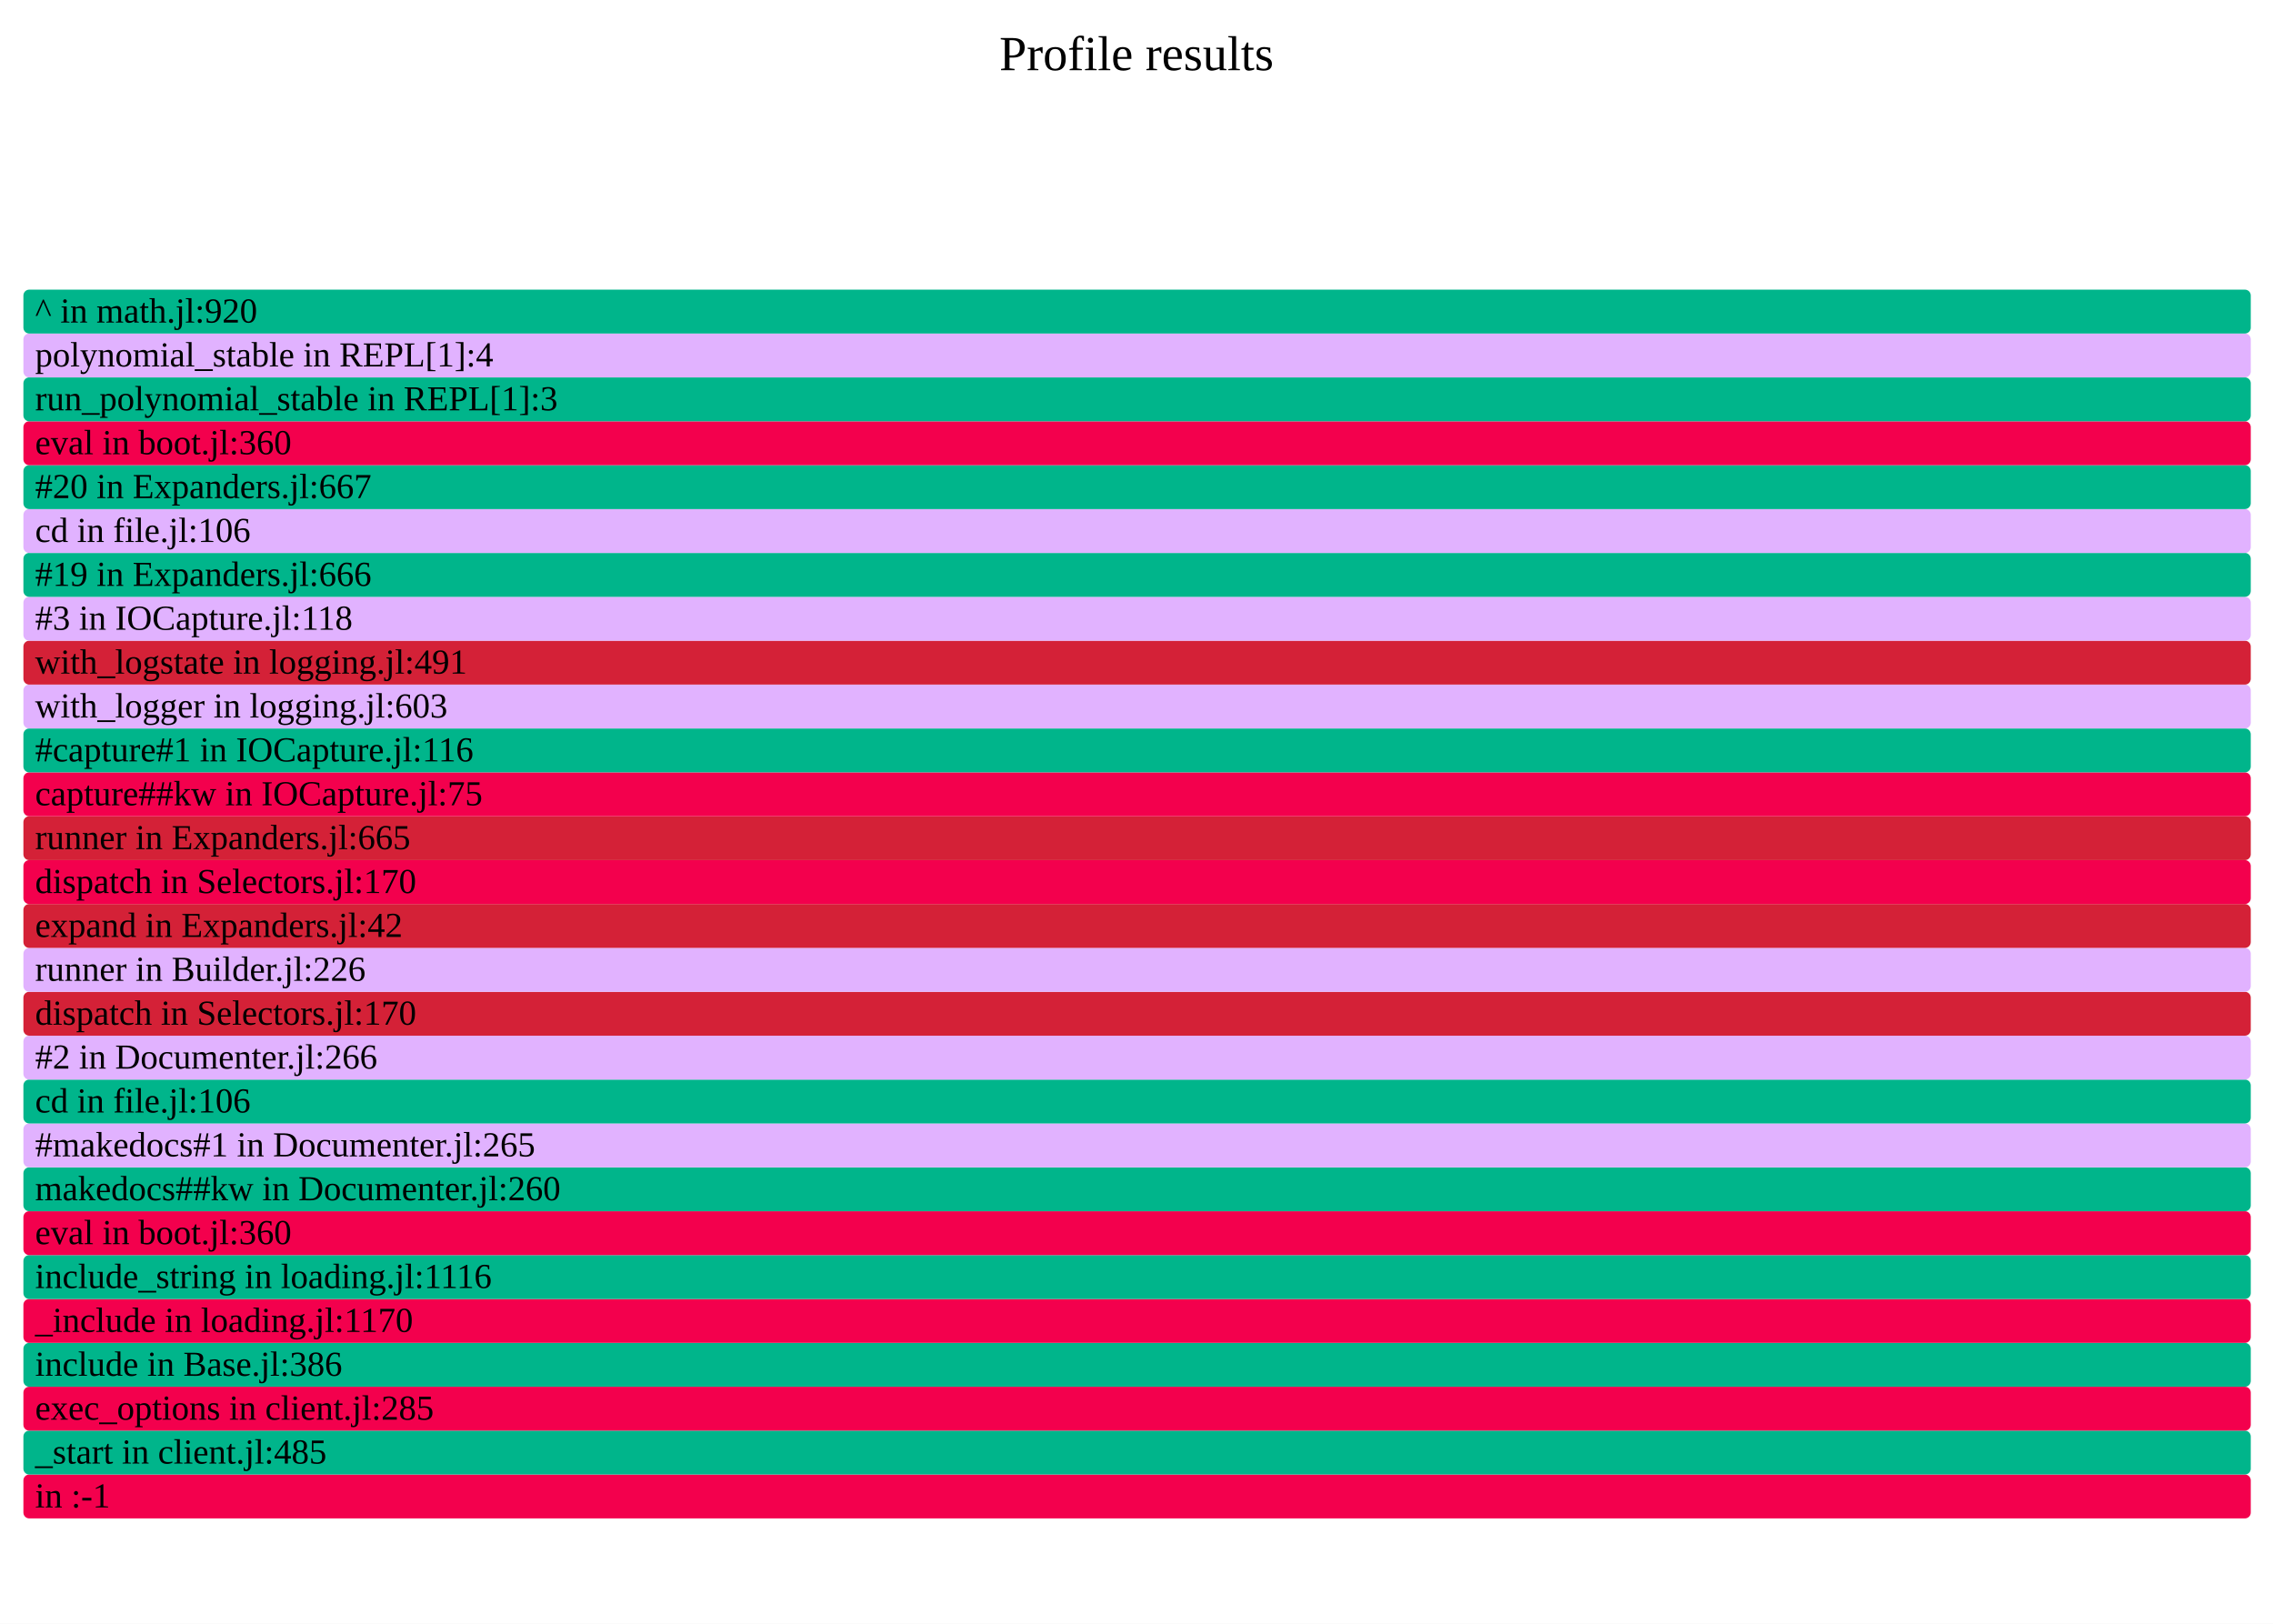
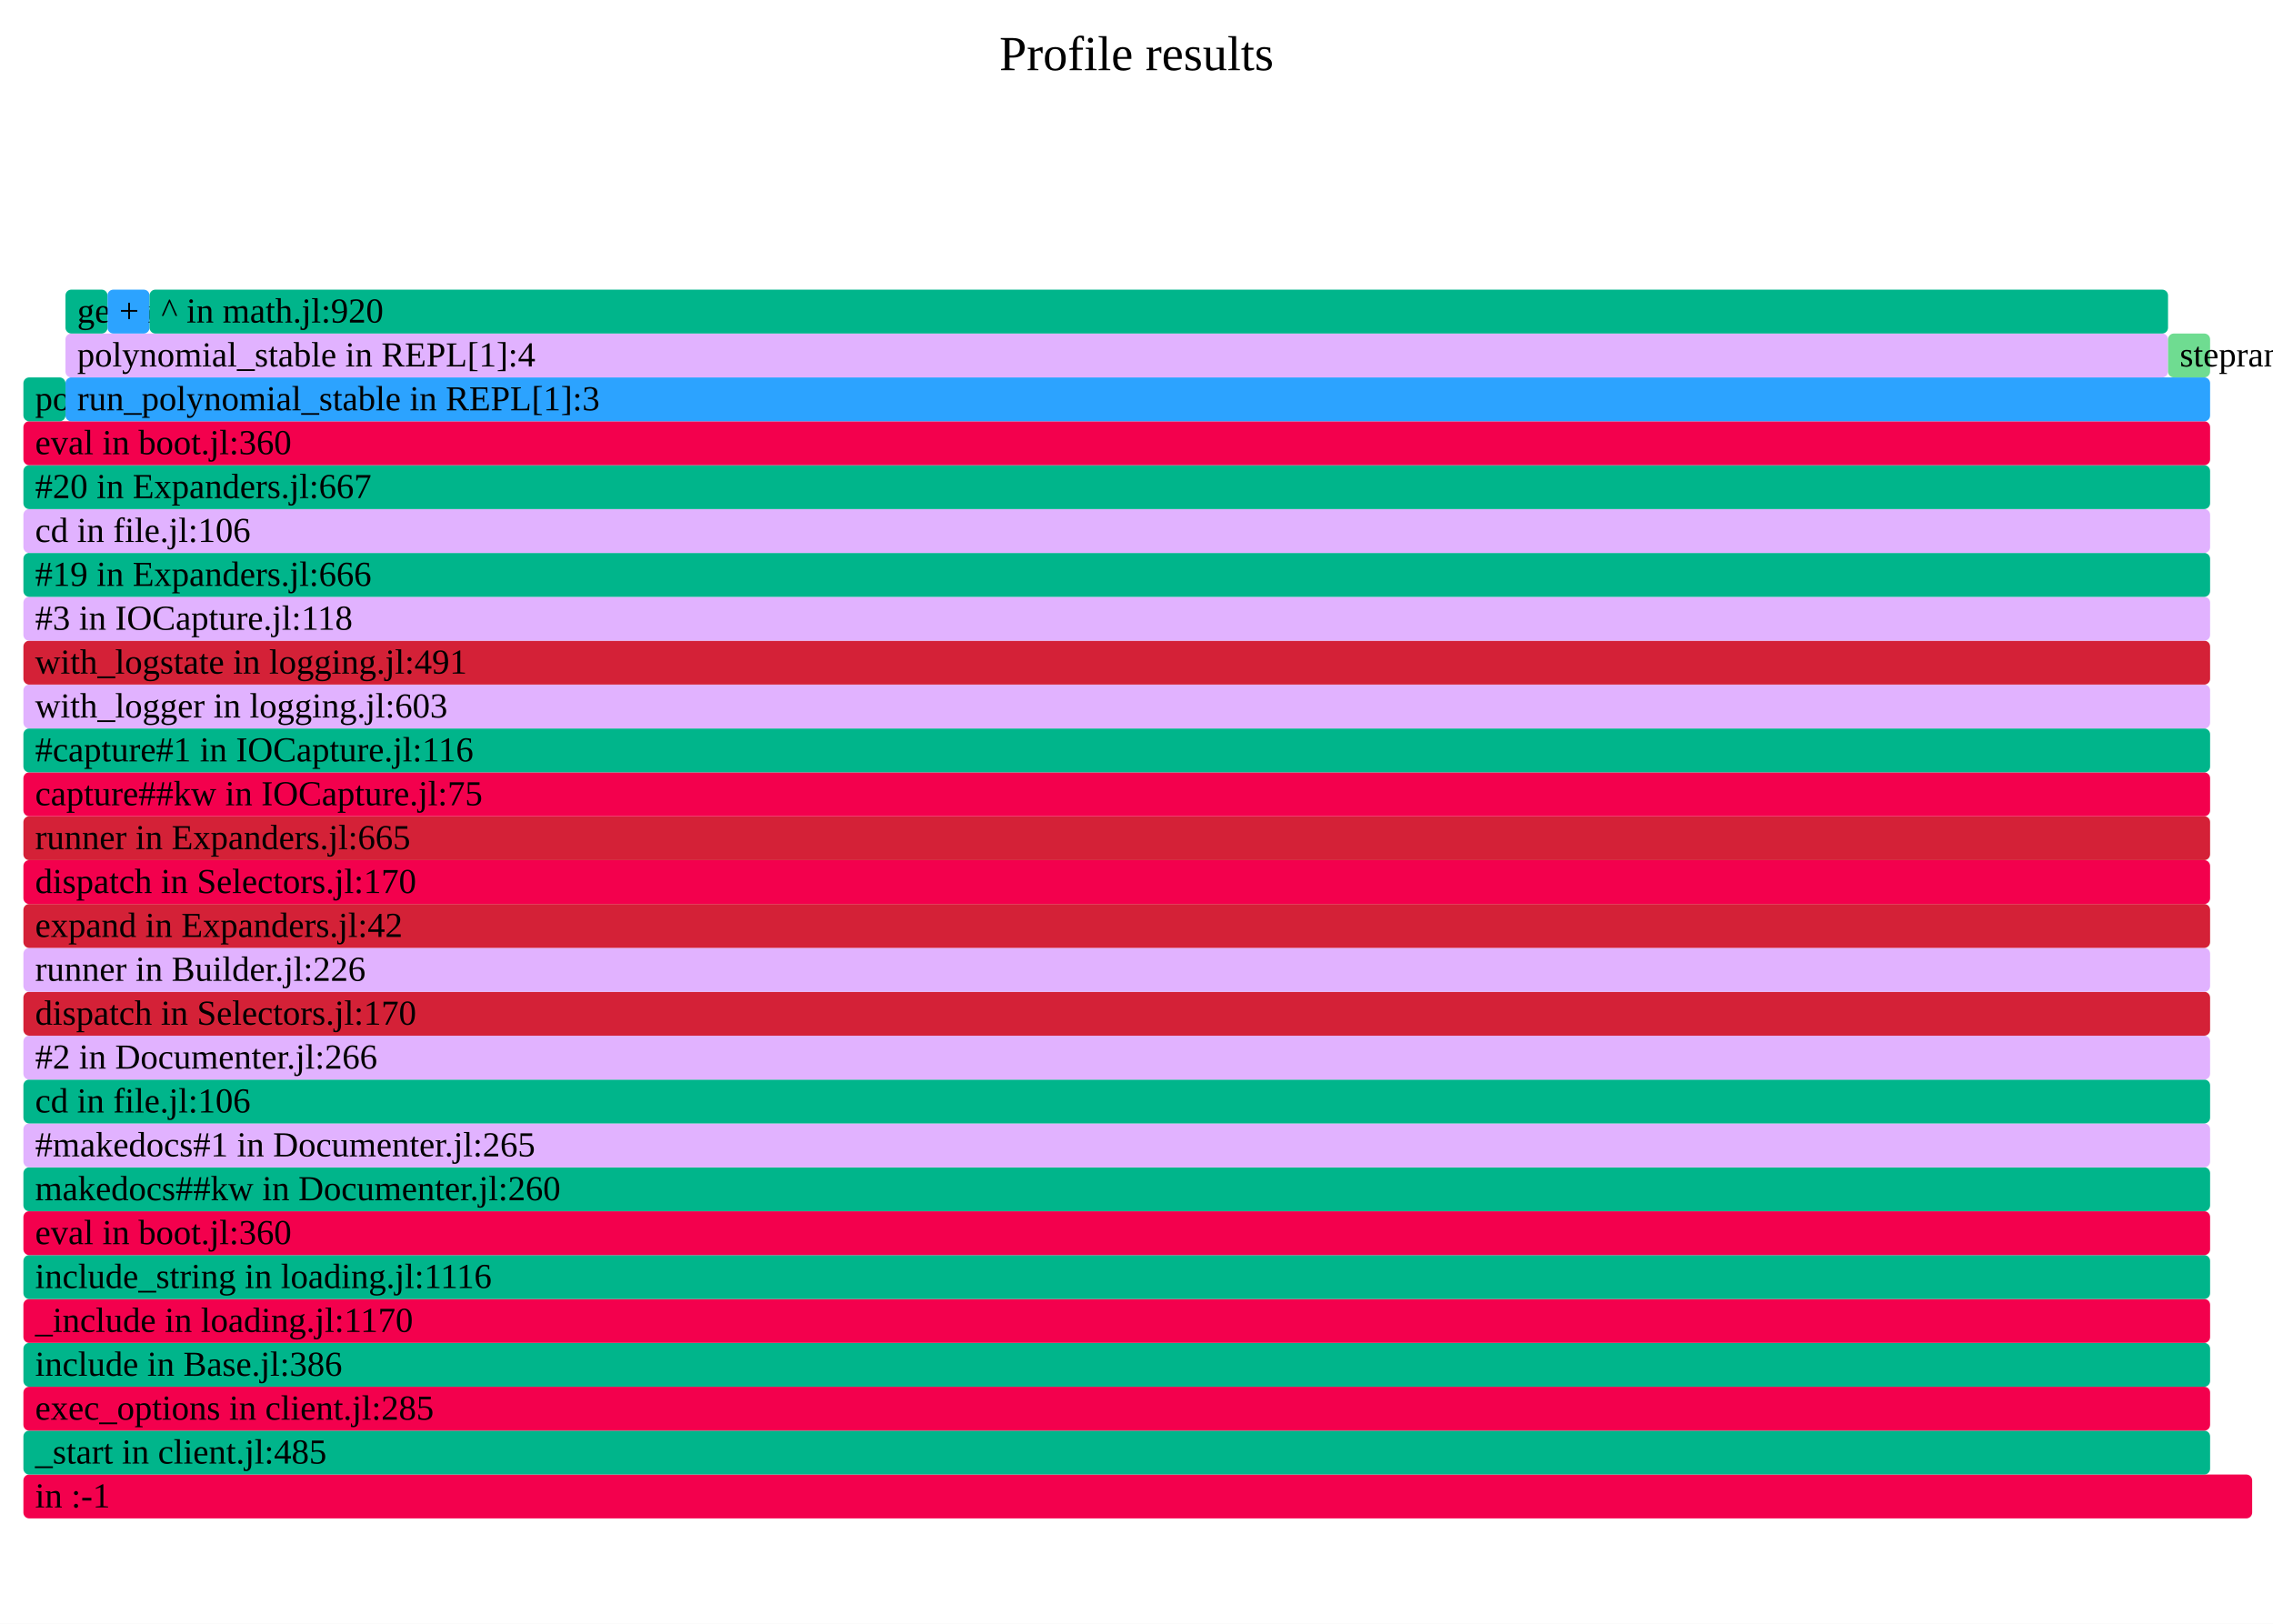
- <svg xmlns="http://www.w3.org/2000/svg" version="1.1" width="777" height="555" viewBox="0 0 777 555" id="fig-1681894b32494ae68eb294ded5e9851b">
+ <svg xmlns="http://www.w3.org/2000/svg" version="1.1" width="777" height="555" viewBox="0 0 777 555" id="fig-da5c57272f0b46ac806de61d121ce573">
  <defs>
-     <clipPath id="fig-1681894b32494ae68eb294ded5e9851b-clip">
+     <clipPath id="fig-da5c57272f0b46ac806de61d121ce573-clip">
      <rect x="0" y="0" width="777" height="555" />
    </clipPath>
  </defs>
  <style type="text/css">
-     #fig-1681894b32494ae68eb294ded5e9851b text {
+     #fig-da5c57272f0b46ac806de61d121ce573 text {
        pointer-events: none;
        font-family: inherit;
        font-size: 12px;
        fill: #000000;
    }
-     text#fig-1681894b32494ae68eb294ded5e9851b-caption {
+     text#fig-da5c57272f0b46ac806de61d121ce573-caption {
        font-size: 16.8px;
        fill: #000000;
        text-anchor: middle;
    }
-     #fig-1681894b32494ae68eb294ded5e9851b-bg {
+     #fig-da5c57272f0b46ac806de61d121ce573-bg {
        fill: #FFFFFF;
    }
-     #fig-1681894b32494ae68eb294ded5e9851b-viewport rect, #fig-1681894b32494ae68eb294ded5e9851b-viewport path {
+     #fig-da5c57272f0b46ac806de61d121ce573-viewport rect, #fig-da5c57272f0b46ac806de61d121ce573-viewport path {
        vector-effect: non-scaling-stroke;
        fill-opacity: 1;
    }
-     #fig-1681894b32494ae68eb294ded5e9851b-viewport text {
+     #fig-da5c57272f0b46ac806de61d121ce573-viewport text {
        stroke: #000000;
        stroke-width: 0;
        stroke-opacity: 0.35;
    }
-     #fig-1681894b32494ae68eb294ded5e9851b-viewport rect:hover, #fig-1681894b32494ae68eb294ded5e9851b-viewport path:hover {
+     #fig-da5c57272f0b46ac806de61d121ce573-viewport rect:hover, #fig-da5c57272f0b46ac806de61d121ce573-viewport path:hover {
        fill-opacity: 0.75;
        stroke: #000000;
        stroke-width: 0.5;
    }
-     #fig-1681894b32494ae68eb294ded5e9851b-viewport + rect {
+     #fig-da5c57272f0b46ac806de61d121ce573-viewport + rect {
        fill: #FFFFFF;
        opacity: 0.8;
    }
-     text#fig-1681894b32494ae68eb294ded5e9851b-details{
+     text#fig-da5c57272f0b46ac806de61d121ce573-details{
        fill: #000000;
    }
</style>
-   <g id="fig-1681894b32494ae68eb294ded5e9851b-frame" clip-path="url(#fig-1681894b32494ae68eb294ded5e9851b-clip)">
-     <rect id="fig-1681894b32494ae68eb294ded5e9851b-bg" x="0" y="0" width="777" height="555" />
-     <text id="fig-1681894b32494ae68eb294ded5e9851b-caption" x="388.5" y="24">Profile results</text>
-     <g id="fig-1681894b32494ae68eb294ded5e9851b-viewport" transform="scale(1)">
-       <rect x="8" y="504" width="761.4" height="15" rx="2" fill="#F3004D" data-dinfo="" />
+   <g id="fig-da5c57272f0b46ac806de61d121ce573-frame" clip-path="url(#fig-da5c57272f0b46ac806de61d121ce573-clip)">
+     <rect id="fig-da5c57272f0b46ac806de61d121ce573-bg" x="0" y="0" width="777" height="555" />
+     <text id="fig-da5c57272f0b46ac806de61d121ce573-caption" x="388.5" y="24">Profile results</text>
+     <g id="fig-da5c57272f0b46ac806de61d121ce573-viewport" transform="scale(1)">
+       <rect x="8" y="504" width="761.88" height="15" rx="2" fill="#F3004D" data-dinfo="" />
      <text x="8" dx="4" y="515.25"> in :-1</text>
-       <rect x="8" y="489" width="761.4" height="15" rx="2" fill="#00B58B" data-dinfo="./" />
+       <rect x="8" y="489" width="747.5" height="15" rx="2" fill="#00B58B" data-dinfo="./" />
      <text x="8" dx="4" y="500.25">_start in client.jl:485</text>
-       <rect x="8" y="474" width="761.4" height="15" rx="2" fill="#F3004D" data-dinfo="./" />
+       <rect x="8" y="474" width="747.5" height="15" rx="2" fill="#F3004D" data-dinfo="./" />
      <text x="8" dx="4" y="485.25">exec_options in client.jl:285</text>
-       <rect x="8" y="459" width="761.4" height="15" rx="2" fill="#00B58B" data-dinfo="./" />
+       <rect x="8" y="459" width="747.5" height="15" rx="2" fill="#00B58B" data-dinfo="./" />
      <text x="8" dx="4" y="470.25">include in Base.jl:386</text>
-       <rect x="8" y="444" width="761.4" height="15" rx="2" fill="#F3004D" data-dinfo="./" />
+       <rect x="8" y="444" width="747.5" height="15" rx="2" fill="#F3004D" data-dinfo="./" />
      <text x="8" dx="4" y="455.25">_include in loading.jl:1170</text>
-       <rect x="8" y="429" width="761.4" height="15" rx="2" fill="#00B58B" data-dinfo="./" />
+       <rect x="8" y="429" width="747.5" height="15" rx="2" fill="#00B58B" data-dinfo="./" />
      <text x="8" dx="4" y="440.25">include_string in loading.jl:1116</text>
-       <rect x="8" y="414" width="761.4" height="15" rx="2" fill="#F3004D" data-dinfo="./" />
+       <rect x="8" y="414" width="747.5" height="15" rx="2" fill="#F3004D" data-dinfo="./" />
      <text x="8" dx="4" y="425.25">eval in boot.jl:360</text>
-       <rect x="8" y="399" width="761.4" height="15" rx="2" fill="#00B58B" data-dinfo="/home/runner/.julia/packages/Documenter/qdbx6/src/" />
+       <rect x="8" y="399" width="747.5" height="15" rx="2" fill="#00B58B" data-dinfo="/home/runner/.julia/packages/Documenter/qdbx6/src/" />
      <text x="8" dx="4" y="410.25">makedocs##kw in Documenter.jl:260</text>
-       <rect x="8" y="384" width="761.4" height="15" rx="2" fill="#E1B2FF" data-dinfo="/home/runner/.julia/packages/Documenter/qdbx6/src/" />
+       <rect x="8" y="384" width="747.5" height="15" rx="2" fill="#E1B2FF" data-dinfo="/home/runner/.julia/packages/Documenter/qdbx6/src/" />
      <text x="8" dx="4" y="395.25">#makedocs#1 in Documenter.jl:265</text>
-       <rect x="8" y="369" width="761.4" height="15" rx="2" fill="#00B58B" data-dinfo="./" />
+       <rect x="8" y="369" width="747.5" height="15" rx="2" fill="#00B58B" data-dinfo="./" />
      <text x="8" dx="4" y="380.25">cd in file.jl:106</text>
-       <rect x="8" y="354" width="761.4" height="15" rx="2" fill="#E1B2FF" data-dinfo="/home/runner/.julia/packages/Documenter/qdbx6/src/" />
+       <rect x="8" y="354" width="747.5" height="15" rx="2" fill="#E1B2FF" data-dinfo="/home/runner/.julia/packages/Documenter/qdbx6/src/" />
      <text x="8" dx="4" y="365.25">#2 in Documenter.jl:266</text>
-       <rect x="8" y="339" width="761.4" height="15" rx="2" fill="#D42137" data-dinfo="/home/runner/.julia/packages/Documenter/qdbx6/src/Utilities/" />
+       <rect x="8" y="339" width="747.5" height="15" rx="2" fill="#D42137" data-dinfo="/home/runner/.julia/packages/Documenter/qdbx6/src/Utilities/" />
      <text x="8" dx="4" y="350.25">dispatch in Selectors.jl:170</text>
-       <rect x="8" y="324" width="761.4" height="15" rx="2" fill="#E1B2FF" data-dinfo="/home/runner/.julia/packages/Documenter/qdbx6/src/" />
+       <rect x="8" y="324" width="747.5" height="15" rx="2" fill="#E1B2FF" data-dinfo="/home/runner/.julia/packages/Documenter/qdbx6/src/" />
      <text x="8" dx="4" y="335.25">runner in Builder.jl:226</text>
-       <rect x="8" y="309" width="761.4" height="15" rx="2" fill="#D42137" data-dinfo="/home/runner/.julia/packages/Documenter/qdbx6/src/" />
+       <rect x="8" y="309" width="747.5" height="15" rx="2" fill="#D42137" data-dinfo="/home/runner/.julia/packages/Documenter/qdbx6/src/" />
      <text x="8" dx="4" y="320.25">expand in Expanders.jl:42</text>
-       <rect x="8" y="294" width="761.4" height="15" rx="2" fill="#F3004D" data-dinfo="/home/runner/.julia/packages/Documenter/qdbx6/src/Utilities/" />
+       <rect x="8" y="294" width="747.5" height="15" rx="2" fill="#F3004D" data-dinfo="/home/runner/.julia/packages/Documenter/qdbx6/src/Utilities/" />
      <text x="8" dx="4" y="305.25">dispatch in Selectors.jl:170</text>
-       <rect x="8" y="279" width="761.4" height="15" rx="2" fill="#D42137" data-dinfo="/home/runner/.julia/packages/Documenter/qdbx6/src/" />
+       <rect x="8" y="279" width="747.5" height="15" rx="2" fill="#D42137" data-dinfo="/home/runner/.julia/packages/Documenter/qdbx6/src/" />
      <text x="8" dx="4" y="290.25">runner in Expanders.jl:665</text>
-       <rect x="8" y="264" width="761.4" height="15" rx="2" fill="#F3004D" data-dinfo="/home/runner/.julia/packages/IOCapture/sXY71/src/" />
+       <rect x="8" y="264" width="747.5" height="15" rx="2" fill="#F3004D" data-dinfo="/home/runner/.julia/packages/IOCapture/sXY71/src/" />
      <text x="8" dx="4" y="275.25">capture##kw in IOCapture.jl:75</text>
-       <rect x="8" y="249" width="761.4" height="15" rx="2" fill="#00B58B" data-dinfo="/home/runner/.julia/packages/IOCapture/sXY71/src/" />
+       <rect x="8" y="249" width="747.5" height="15" rx="2" fill="#00B58B" data-dinfo="/home/runner/.julia/packages/IOCapture/sXY71/src/" />
      <text x="8" dx="4" y="260.25">#capture#1 in IOCapture.jl:116</text>
-       <rect x="8" y="234" width="761.4" height="15" rx="2" fill="#E1B2FF" data-dinfo="./" />
+       <rect x="8" y="234" width="747.5" height="15" rx="2" fill="#E1B2FF" data-dinfo="./" />
      <text x="8" dx="4" y="245.25">with_logger in logging.jl:603</text>
-       <rect x="8" y="219" width="761.4" height="15" rx="2" fill="#D42137" data-dinfo="./" />
+       <rect x="8" y="219" width="747.5" height="15" rx="2" fill="#D42137" data-dinfo="./" />
      <text x="8" dx="4" y="230.25">with_logstate in logging.jl:491</text>
-       <rect x="8" y="204" width="761.4" height="15" rx="2" fill="#E1B2FF" data-dinfo="/home/runner/.julia/packages/IOCapture/sXY71/src/" />
+       <rect x="8" y="204" width="747.5" height="15" rx="2" fill="#E1B2FF" data-dinfo="/home/runner/.julia/packages/IOCapture/sXY71/src/" />
      <text x="8" dx="4" y="215.25">#3 in IOCapture.jl:118</text>
-       <rect x="8" y="189" width="761.4" height="15" rx="2" fill="#00B58B" data-dinfo="/home/runner/.julia/packages/Documenter/qdbx6/src/" />
+       <rect x="8" y="189" width="747.5" height="15" rx="2" fill="#00B58B" data-dinfo="/home/runner/.julia/packages/Documenter/qdbx6/src/" />
      <text x="8" dx="4" y="200.25">#19 in Expanders.jl:666</text>
-       <rect x="8" y="174" width="761.4" height="15" rx="2" fill="#E1B2FF" data-dinfo="./" />
+       <rect x="8" y="174" width="747.5" height="15" rx="2" fill="#E1B2FF" data-dinfo="./" />
      <text x="8" dx="4" y="185.25">cd in file.jl:106</text>
-       <rect x="8" y="159" width="761.4" height="15" rx="2" fill="#00B58B" data-dinfo="/home/runner/.julia/packages/Documenter/qdbx6/src/" />
+       <rect x="8" y="159" width="747.5" height="15" rx="2" fill="#00B58B" data-dinfo="/home/runner/.julia/packages/Documenter/qdbx6/src/" />
      <text x="8" dx="4" y="170.25">#20 in Expanders.jl:667</text>
-       <rect x="8" y="144" width="761.4" height="15" rx="2" fill="#F3004D" data-dinfo="./" />
+       <rect x="8" y="144" width="747.5" height="15" rx="2" fill="#F3004D" data-dinfo="./" />
      <text x="8" dx="4" y="155.25">eval in boot.jl:360</text>
-       <rect x="8" y="129" width="761.4" height="15" rx="2" fill="#00B58B" data-dinfo="./" />
-       <text x="8" dx="4" y="140.25">run_polynomial_stable in REPL[1]:3</text>
-       <rect x="8" y="114" width="761.4" height="15" rx="2" fill="#E1B2FF" data-dinfo="./" />
-       <text x="8" dx="4" y="125.25">polynomial_stable in REPL[1]:4</text>
-       <rect x="8" y="99" width="761.4" height="15" rx="2" fill="#00B58B" data-dinfo="./" />
-       <text x="8" dx="4" y="110.25">^ in math.jl:920</text>
+       <rect x="8" y="129" width="14.38" height="15" rx="2" fill="#00B58B" data-dinfo="./" />
+       <text x="8" dx="4" y="140.25">polynomial_stable in REPL[1]:1</text>
+       <rect x="22.38" y="129" width="733.12" height="15" rx="2" fill="#2CA3FF" data-dinfo="./" />
+       <text x="22.38" dx="4" y="140.25">run_polynomial_stable in REPL[1]:3</text>
+       <rect x="22.38" y="114" width="718.74" height="15" rx="2" fill="#E1B2FF" data-dinfo="./" />
+       <text x="22.38" dx="4" y="125.25">polynomial_stable in REPL[1]:4</text>
+       <rect x="22.38" y="99" width="14.37" height="15" rx="2" fill="#00B58B" data-dinfo="./" />
+       <text x="22.38" dx="4" y="110.25">getindex in array.jl:805</text>
+       <rect x="36.75" y="99" width="14.37" height="15" rx="2" fill="#2CA3FF" data-dinfo="./" />
+       <text x="36.75" dx="4" y="110.25">+ in float.jl:326</text>
+       <rect x="51.12" y="99" width="690" height="15" rx="2" fill="#00B58B" data-dinfo="./" />
+       <text x="51.12" dx="4" y="110.25">^ in math.jl:920</text>
+       <rect x="741.12" y="114" width="14.38" height="15" rx="2" fill="#6FDC91" data-dinfo="./" />
+       <text x="741.12" dx="4" y="125.25">steprange_last in range.jl:213</text>
    </g>
  </g>
</svg>
